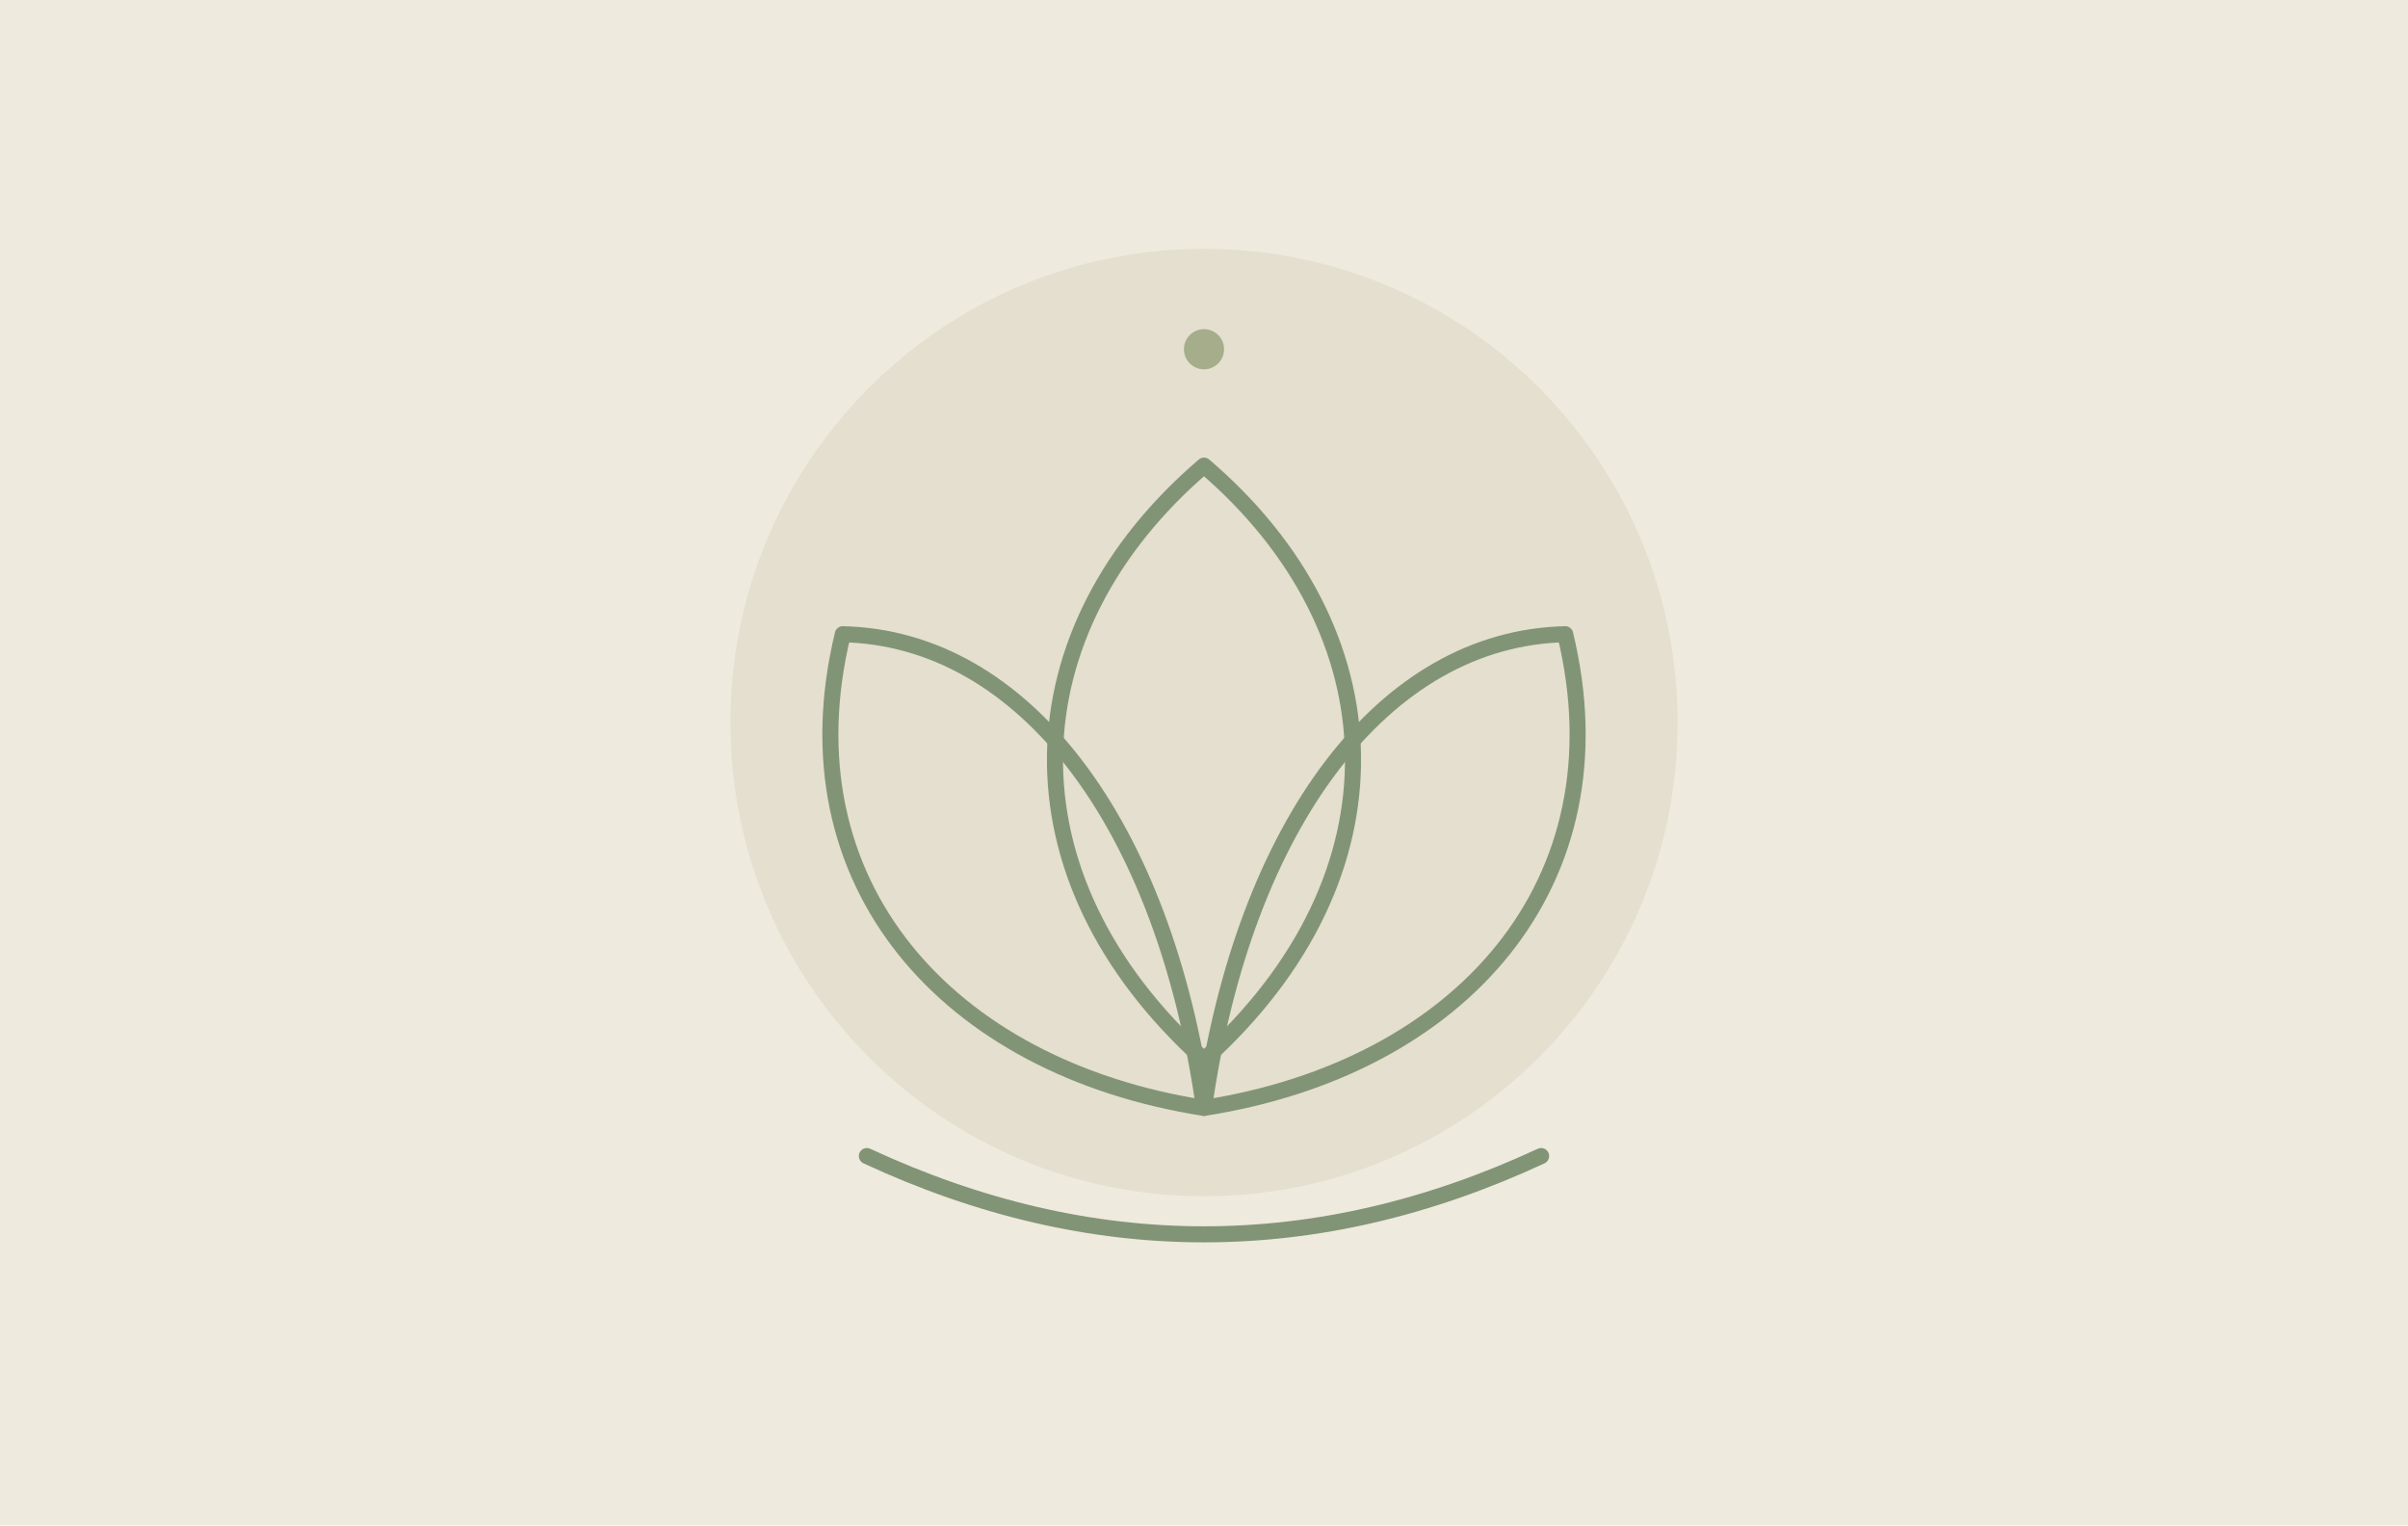
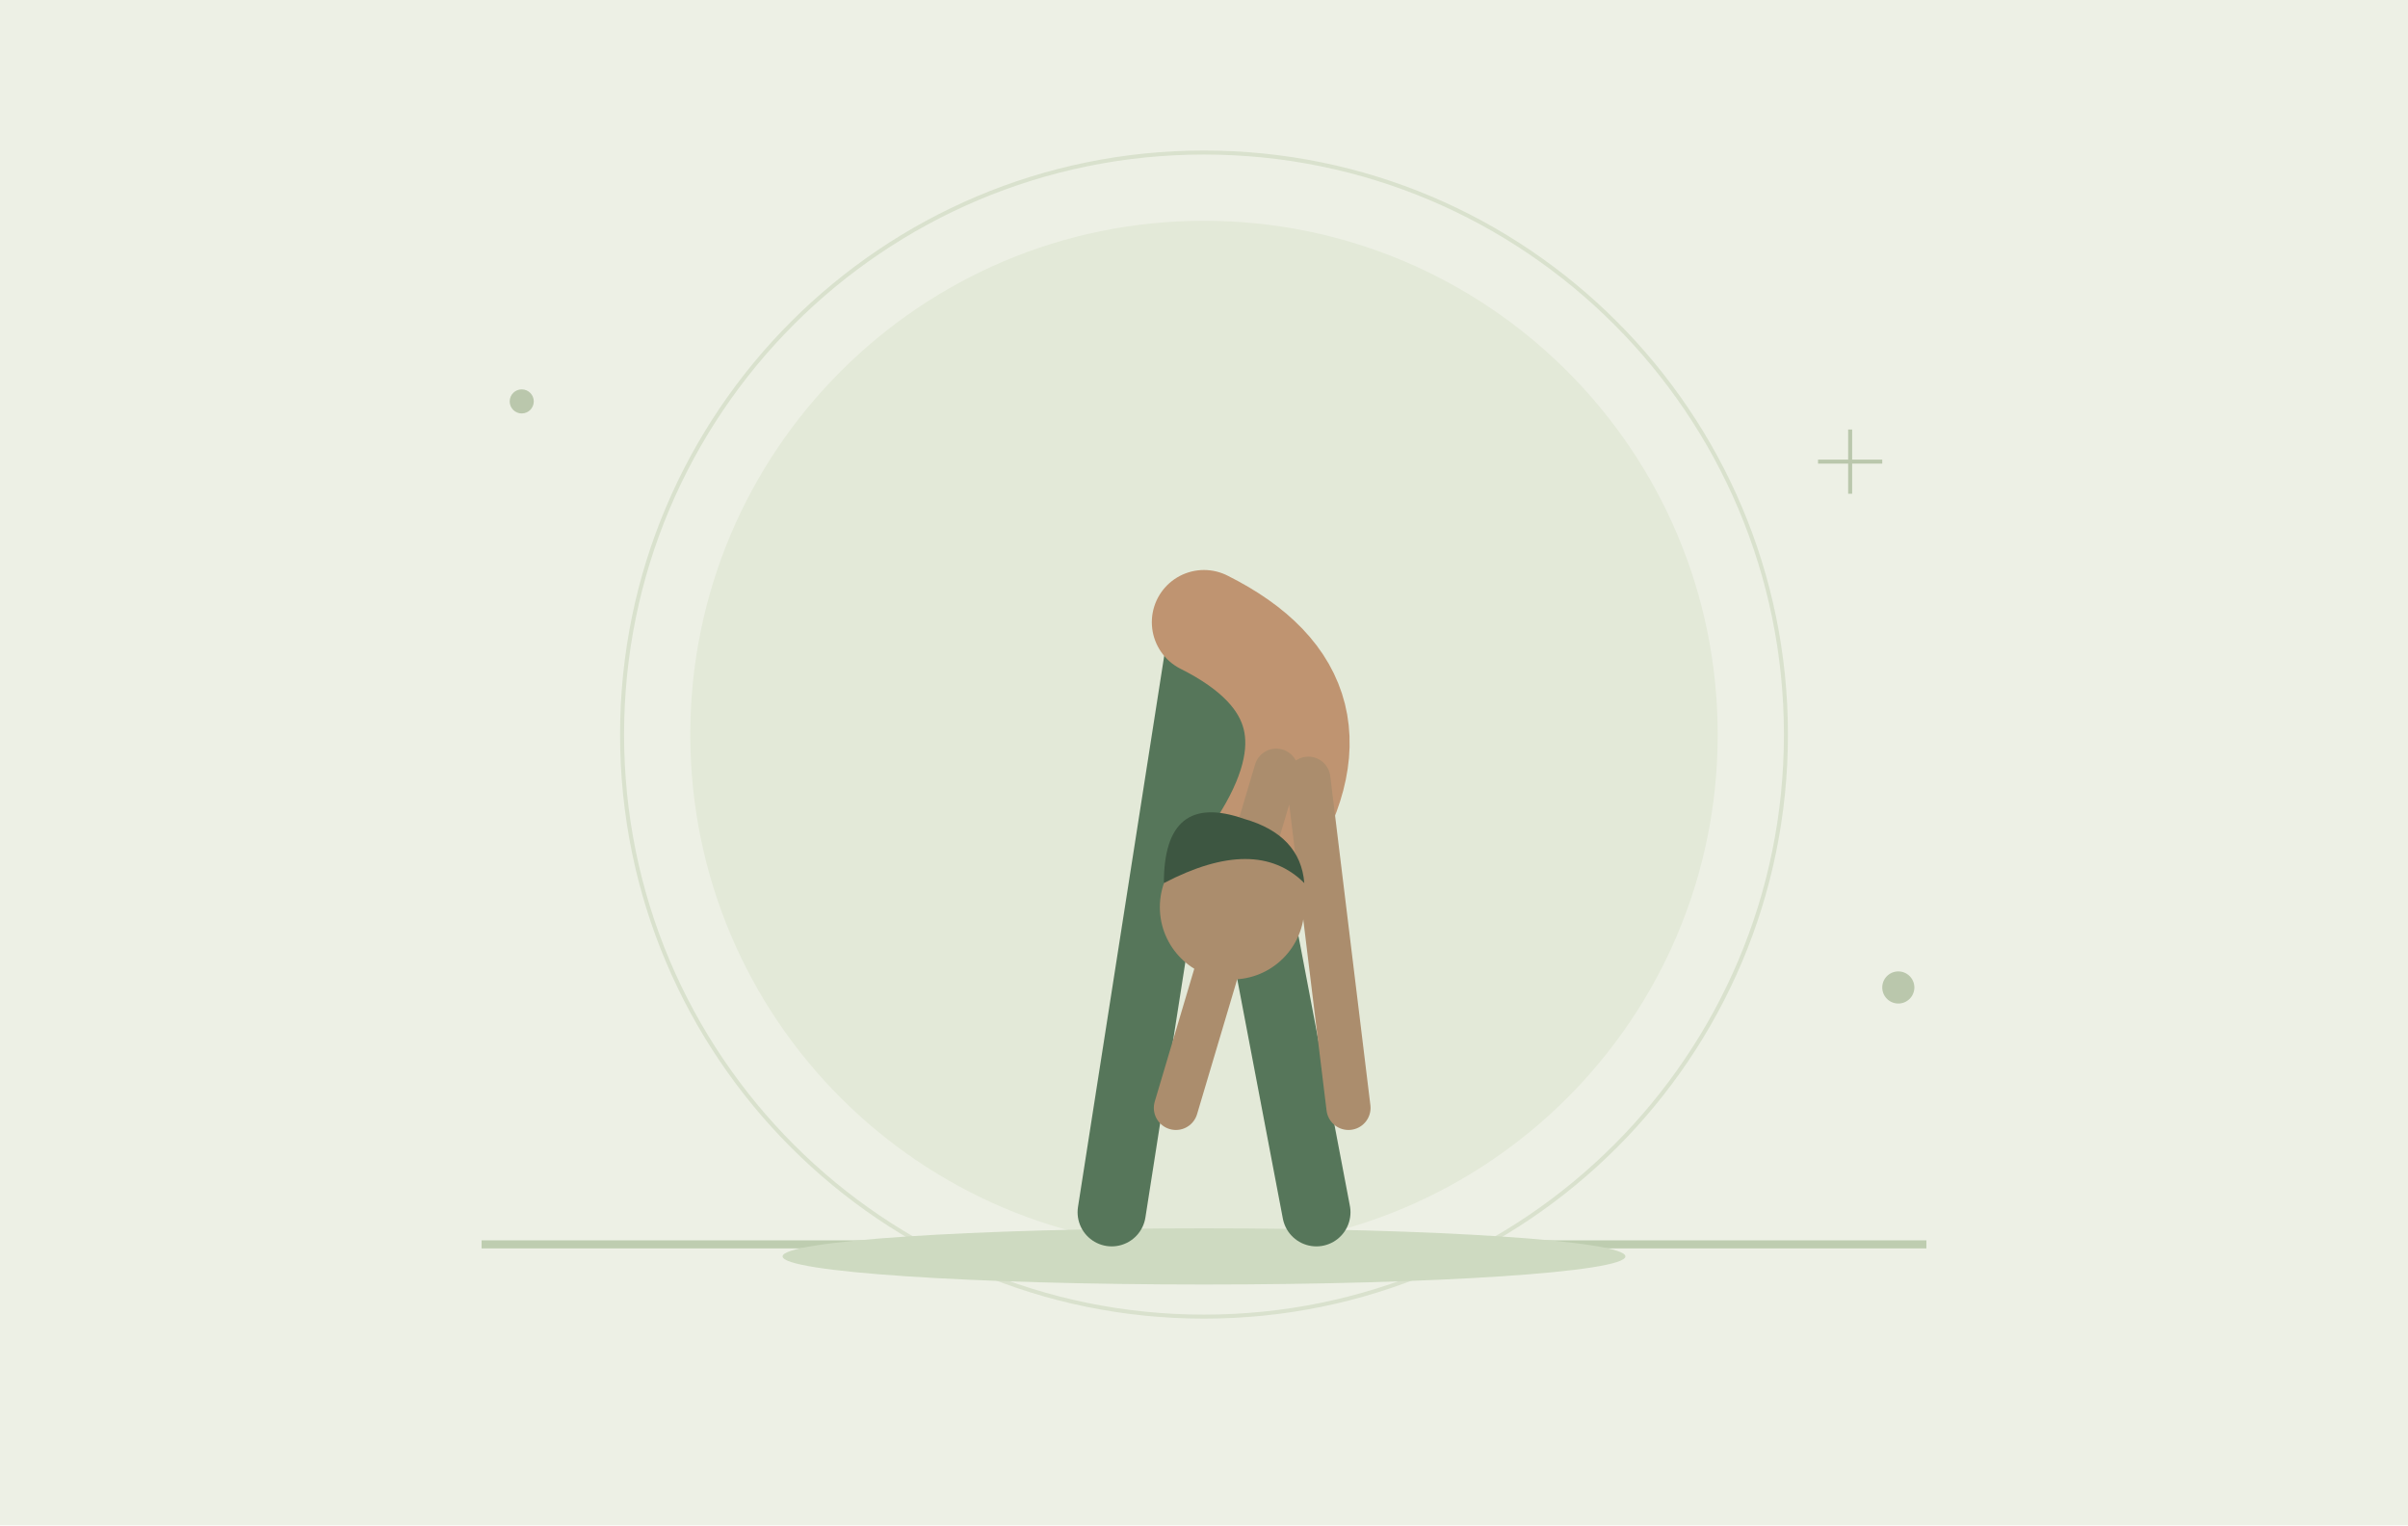
- <svg xmlns="http://www.w3.org/2000/svg" width="600" height="380" viewBox="0 0 600 380">
-   <rect width="600" height="380" fill="#eeeadd" />
-   <circle cx="300" cy="180" r="118" fill="#e4dfce" />
-   <g fill="none" stroke="#829476" stroke-linecap="round" stroke-linejoin="round" stroke-width="4">
-     <path d="M300 276c-64-10-105-56-90-118 45 1 80 47 90 118Z" />
-     <path d="M300 276c64-10 105-56 90-118-45 1-80 47-90 118Z" />
-     <path d="M300 264c-51-46-48-107 0-148 48 41 51 102 0 148Z" />
-     <path d="M216 288q84 39 168 0" />
+ <svg xmlns="http://www.w3.org/2000/svg" width="600" height="380" viewBox="0 0 600 380" role="img">
+   <rect width="600" height="380" fill="#edf0e5" />
+   <circle cx="300" cy="183" r="128" fill="#e3e9d8" />
+   <circle cx="300" cy="183" r="145" fill="none" stroke="#d9e1cd" />
+   <path d="M120 310h360" stroke="#becdb0" stroke-width="2" />
+   <ellipse cx="300" cy="313" rx="105" ry="7" fill="#cedac1" />
+   <g fill="none" stroke-linecap="round" stroke-linejoin="round">
+     <path d="M300 155L277 302M300 155L328 302" stroke="#56765a" stroke-width="17" />
+     <path d="M300 155Q338 174 314 211" stroke="#bf9471" stroke-width="26" />
+     <path d="M318 192L293 276M326 194L336 276" stroke="#ab8d6d" stroke-width="11" />
  </g>
-   <circle cx="300" cy="87" r="5" fill="#a5ad8b" />
+   <circle cx="307" cy="226" r="18" fill="#ab8d6d" />
+   <path d="M290 220q0-23 20-16 14 4 15 16-12-12-35 0" fill="#3d5641" />
+   <g fill="#98ac86" opacity=".6">
+     <circle cx="130" cy="100" r="3" />
+     <circle cx="473" cy="246" r="4" />
+     <path d="M453 115h16m-8-8v16" stroke="#98ac86" stroke-width="1" />
+   </g>
</svg>
